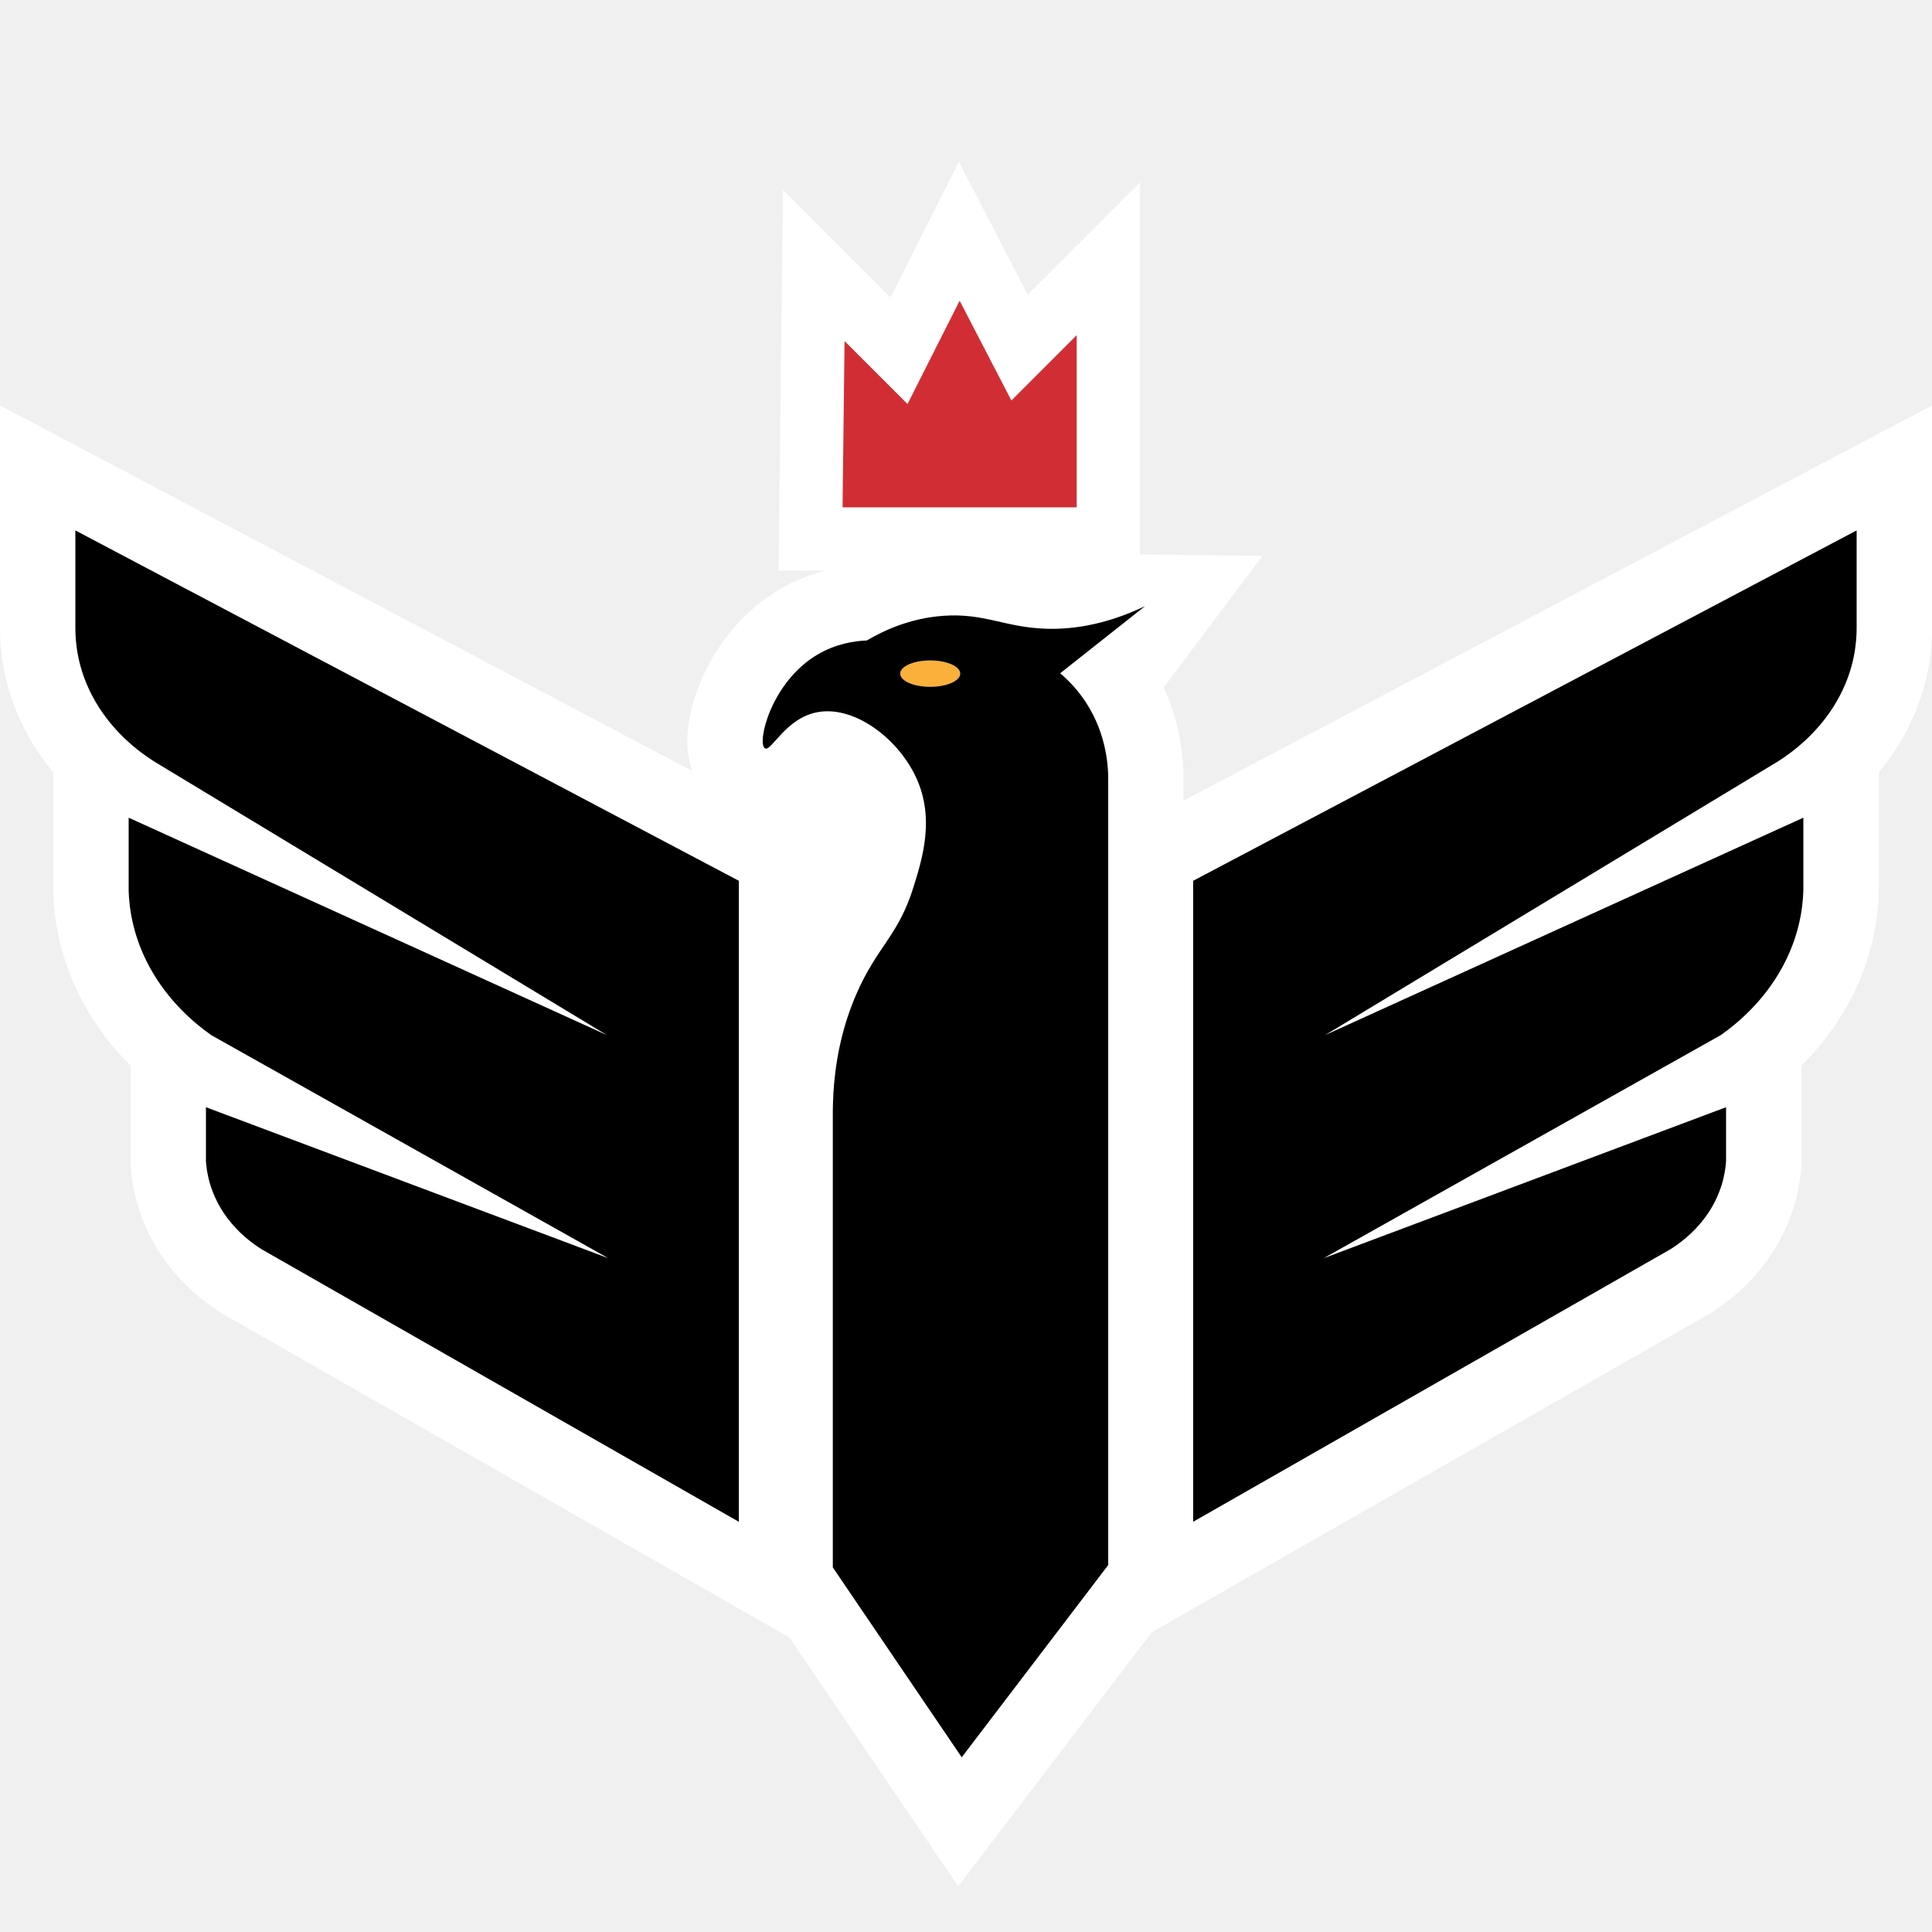
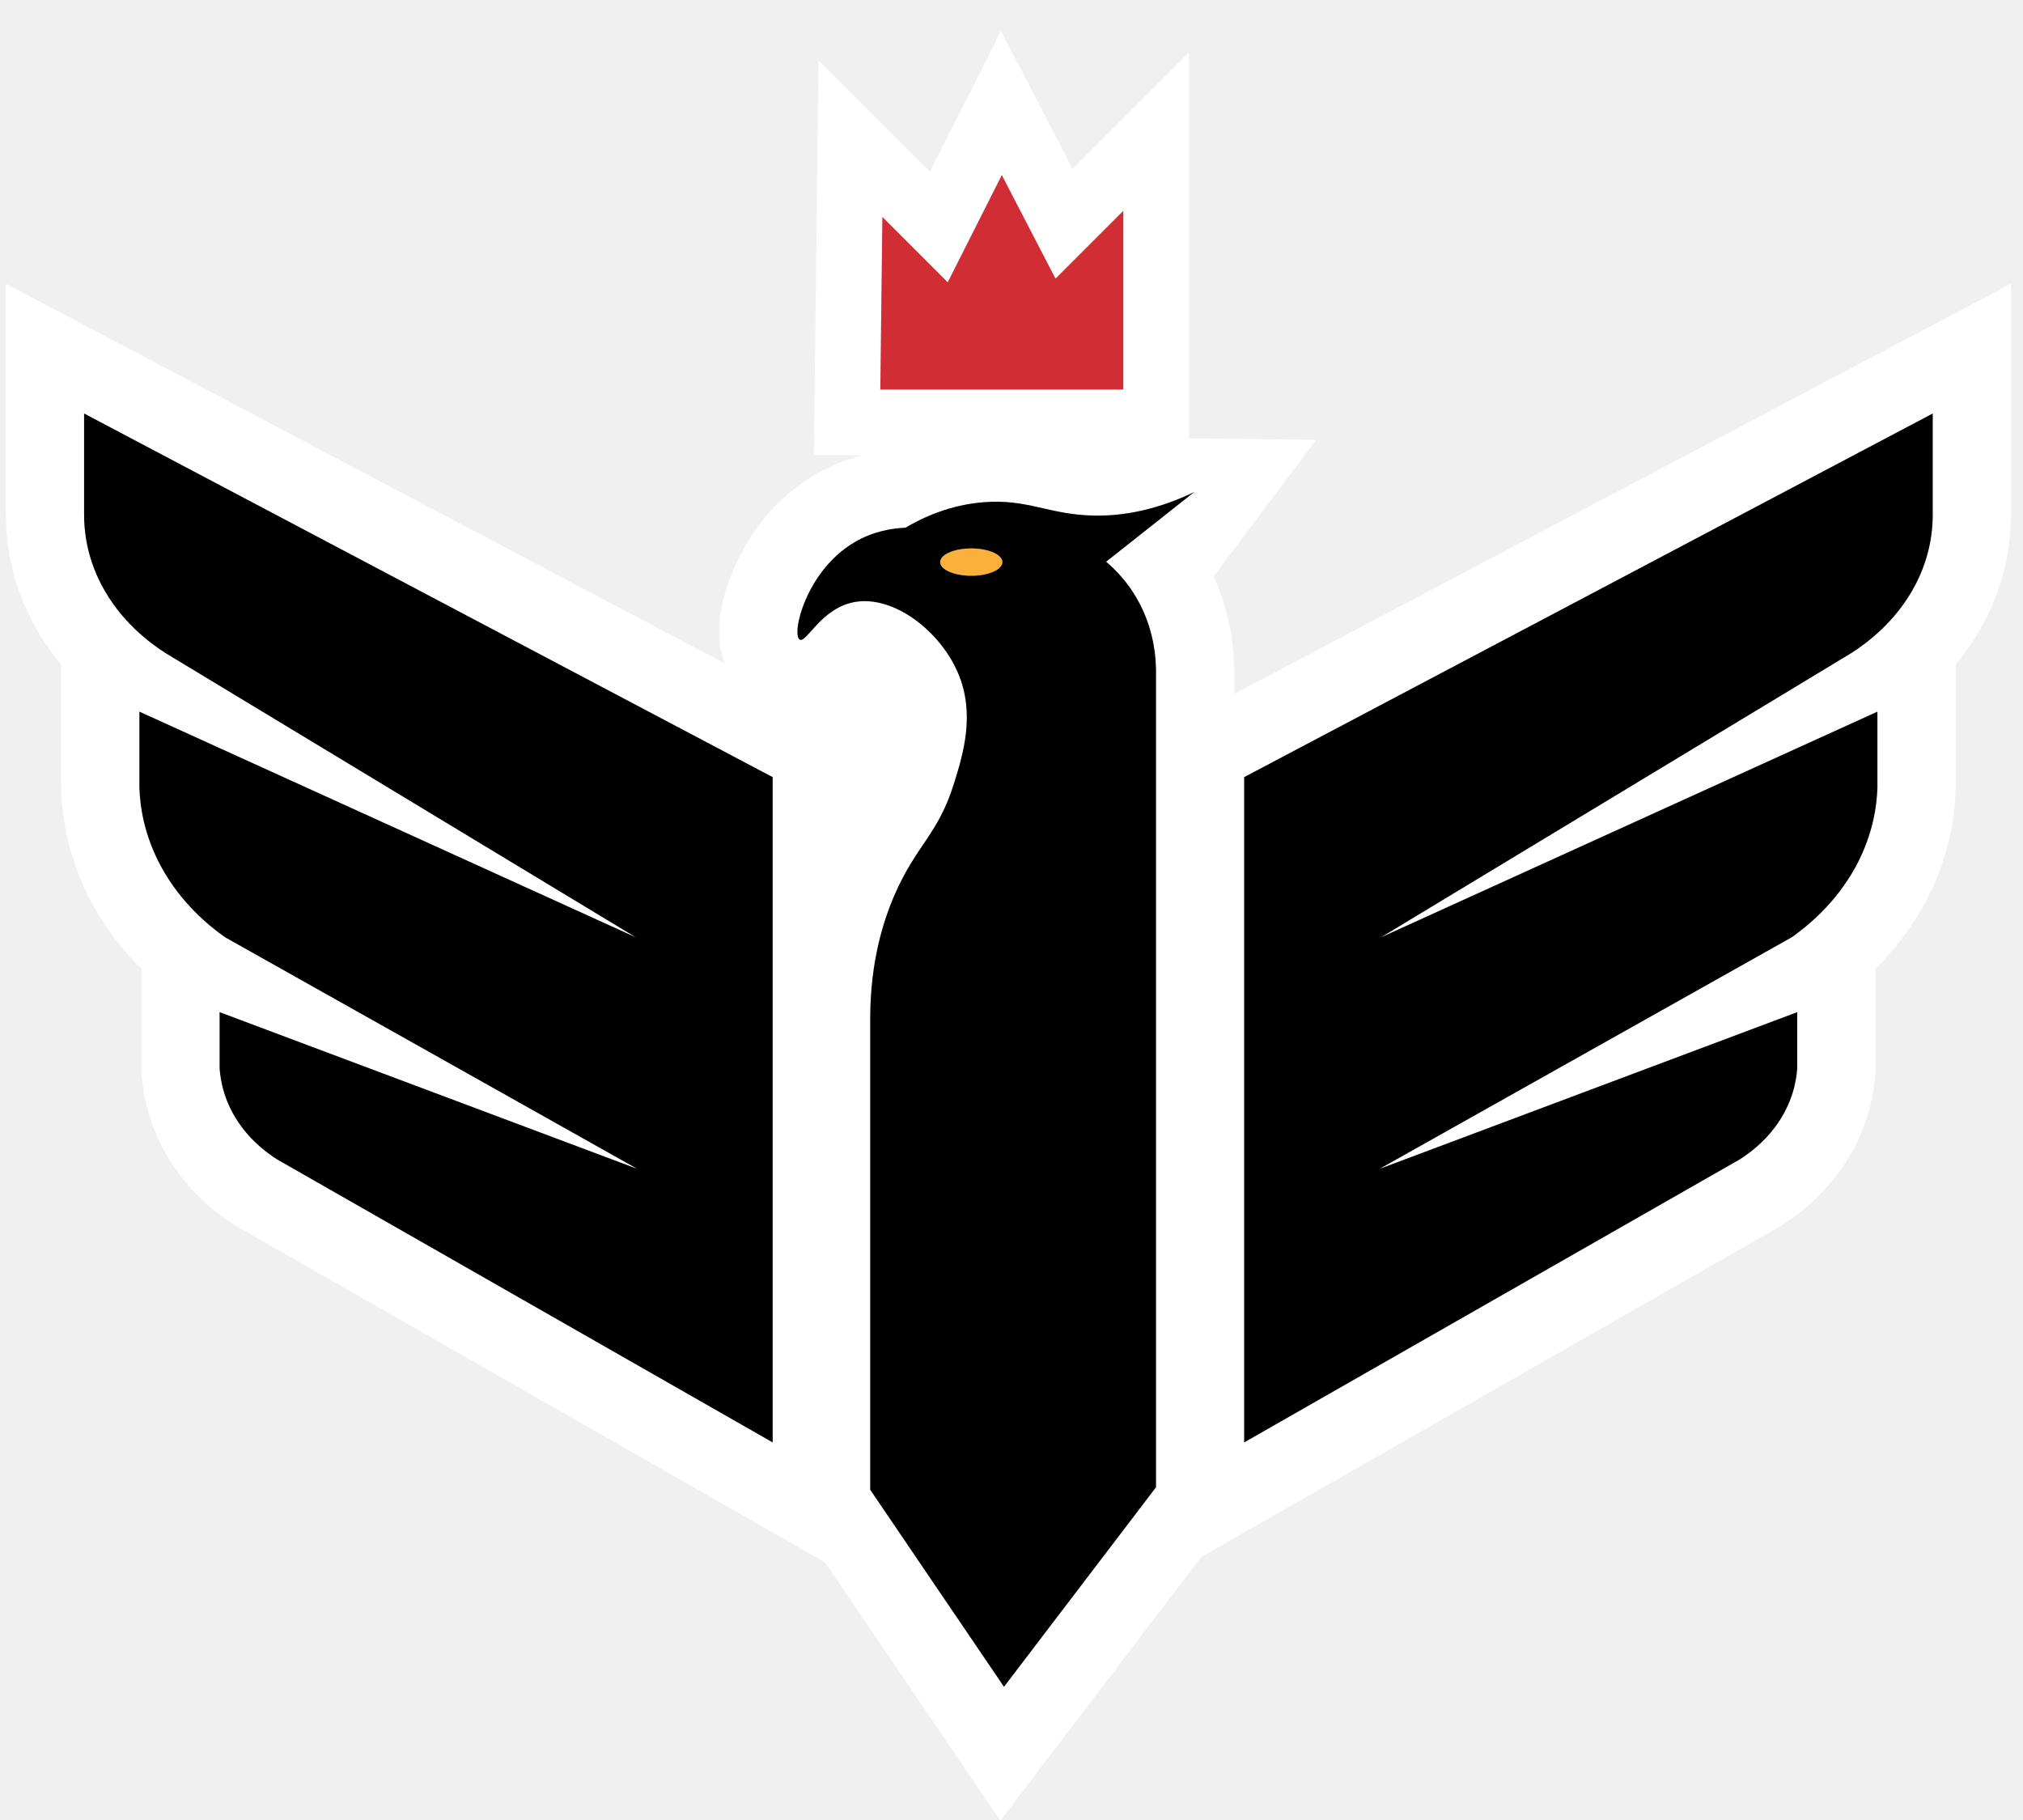
- <svg xmlns="http://www.w3.org/2000/svg" id="Calque_1" data-name="Calque 1" viewBox="0 0 1500 1500">
+ <svg xmlns="http://www.w3.org/2000/svg" id="Calque_1" data-name="Calque 1" viewBox="0 0 1851.65 1665.13">
  <defs>
    <style>
      .cls-1 {
        fill: #fff;
      }

      .cls-2 {
        fill: #d02e34;
      }

      .cls-3 {
        fill: #fbb03b;
      }
    </style>
  </defs>
  <g>
-     <path class="cls-3" d="M722.22,512.76c-12.86,0-23.29,4.58-23.29,10.23s10.42,10.24,23.29,10.24,23.29-4.58,23.29-10.24-10.43-10.23-23.29-10.23Z" />
-     <path class="cls-1" d="M1414.16,360.1l-495.24,261.51v-12.77c.37-19.59-2.38-46.82-15.49-75.05,25.59-34.07,51.18-68.15,76.77-102.22-39.94-.48-71.15-.86-95.15-1.13V141.65l-83.85,83.85-3.27,3.27-9.28-17.89-44.2-85.21-43.26,85.7-9.89,19.6-.89-.89-82.47-82.47-1.38,116.62-1.53,129.07-.59,49.7h36.64c-12.72,3.19-24.77,8.11-36.04,14.74-22.14,13.04-40.81,32.7-53.99,56.84-10.78,19.75-17.14,41.33-17.44,59.21-.16,9.57,1.34,17.78,3.78,24.76L85.84,360.1,0,314.77v172.13c-.14,27.62,6.64,55.35,19.63,80.21,5.99,11.47,13.29,22.36,21.75,32.5v93.05l.03.91c.93,29.68,9.14,59.42,23.76,86.01,9.47,17.23,21.73,33.34,36.21,47.69v76.43l.14,2.01c1.85,26.96,11.56,52.87,28.06,74.95,11.29,15.11,25.48,28.13,42.15,38.68l1.13.71,1.16.66,171.65,98.02,198.97,113.62,68.15,38.92,68.83,101.39,16.68,24.57,45.67,67.27,49.28-64.67,98.04-128.67,2.96-3.88,61.15-34.92,198.97-113.62,171.65-98.02,1.16-.66,1.13-.71c16.67-10.56,30.86-23.57,42.15-38.69,16.5-22.07,26.2-47.99,28.06-74.94l.14-2.01v-76.43c14.48-14.36,26.74-30.47,36.21-47.7,14.61-26.58,22.83-56.33,23.76-86.01l.03-.91v-93.05c8.46-10.14,15.76-21.03,21.75-32.5,12.98-24.86,19.77-52.59,19.63-80.2v-172.13l-85.83,45.33ZM655.71,264.82l48.88,48.88,40.48-80.19,40.17,77.45,50.72-50.72v133.66h-181.77l1.53-129.07ZM573.64,1181.53c-123.54-70.55-247.08-141.09-370.62-211.64-7.37-4.67-17.74-12.45-26.59-24.28-13.29-17.78-15.94-35.09-16.55-43.93v-42.02c104.13,39.07,208.26,78.14,312.38,117.2-102.75-57.73-205.5-115.45-308.25-173.18-12.1-8.53-32.81-25.42-47.58-52.3-13.48-24.53-16.14-46.67-16.55-59.65v-56.86c123.78,56.27,247.56,112.54,371.34,168.81-117.23-70.85-234.46-141.69-351.69-212.54-11.41-7.28-33.65-23.54-48.05-51.12-11.39-21.81-13.05-41.46-12.98-52.96v-75.22c171.71,90.67,343.42,181.34,515.12,272.02v497.68ZM860.42,608.23v606.87c-37.91,49.75-75.82,99.5-113.73,149.25-33.36-49.14-66.72-98.28-100.08-147.42v-353.94c.28-41.22,9.58-71.11,18.2-90.98,16.27-37.52,32.61-45.08,44.58-83.7,6.71-21.63,16.1-51.93,2.73-82.79-12.4-28.63-42.45-53.3-69.67-53.3-2.28,0-4.53.17-6.76.53-24.36,3.91-35.57,28.46-40.97,28.46-.31,0-.61-.08-.88-.26-6.32-4.02,4.64-51.39,40.94-72.78,14.25-8.39,28.52-10.5,38.21-10.92,12.65-7.44,33.09-17.2,59.14-19.11,3.02-.22,5.89-.32,8.64-.32,26.6,0,42.13,9.4,71.42,10.33,1.46.05,2.98.07,4.55.07,17.83,0,42.42-3.34,72.25-17.62-21.96,17.37-43.92,34.75-65.89,52.12,6.27,5.33,13.56,12.74,20.05,22.71,16.35,25.1,17.52,50.81,17.25,62.8ZM1441.49,487.06c.07,11.5-1.59,31.15-12.98,52.96-14.4,27.58-36.64,43.85-48.05,51.12-117.23,70.85-234.46,141.69-351.69,212.54,123.78-56.27,247.56-112.54,371.34-168.81v56.86c-.41,12.98-3.07,35.12-16.55,59.65-14.78,26.88-35.48,43.77-47.58,52.3-102.75,57.73-205.5,115.45-308.25,173.18,104.13-39.07,208.26-78.14,312.38-117.2v42.02c-.61,8.84-3.26,26.15-16.55,43.93-8.84,11.83-19.22,19.62-26.59,24.28-123.54,70.55-247.08,141.09-370.62,211.64v-497.68c171.71-90.67,343.42-181.34,515.12-272.02v75.22Z" />
+     <path class="cls-3" d="M889.01,501.93c-15.73,0-28.49,5.61-28.49,12.52s12.75,12.52,28.49,12.52,28.49-5.61,28.49-12.52-12.76-12.52-28.49-12.52Z" />
+     <path class="cls-1" d="M1735.59,315.15l-605.91,319.96v-15.63c.45-23.96-2.92-57.28-18.95-91.83,31.31-41.69,62.62-83.38,93.93-125.07-48.87-.59-87.05-1.05-116.41-1.39V47.88l-102.59,102.59-4.01,4.01-11.35-21.89-54.07-104.26-52.92,104.85-12.1,23.98-1.08-1.08-100.9-100.9-1.69,142.68-1.87,157.92-.72,60.81h44.83c-15.56,3.9-30.31,9.92-44.09,18.04-27.09,15.96-49.93,40.01-66.06,69.55-13.19,24.16-20.97,50.57-21.33,72.45-.2,11.71,1.64,21.75,4.62,30.29L110.41,315.15,5.39,259.69v210.59c-.17,33.79,8.13,67.72,24.01,98.13,7.33,14.04,16.26,27.36,26.61,39.76v113.84l.03,1.12c1.13,36.31,11.19,72.7,29.07,105.23,11.59,21.08,26.59,40.79,44.3,58.35v93.51l.17,2.45c2.27,32.98,14.14,64.69,34.33,91.7,13.82,18.49,31.17,34.41,51.57,47.33l1.38.87,1.42.81,210.01,119.93,243.43,139.01,83.38,47.61,84.21,124.04,20.41,30.06,55.88,82.31,60.29-79.13,119.95-157.42,3.62-4.75,74.81-42.72,243.43-139.01,210.01-119.93,1.42-.81,1.38-.87c20.4-12.92,37.75-28.84,51.58-47.33,20.19-27,32.06-58.71,34.33-91.69l.17-2.45v-93.51c17.71-17.57,32.71-37.28,44.3-58.36,17.88-32.53,27.93-68.91,29.07-105.23l.03-1.12v-113.84c10.35-12.4,19.28-25.73,26.61-39.76,15.88-30.41,24.18-64.34,24.01-98.13v-210.59l-105.02,55.46ZM807.63,198.57l59.8,59.8,49.53-98.12,49.15,94.76,62.05-62.05v163.53h-222.4l1.87-157.92ZM707.22,1320.16c-151.15-86.31-302.29-172.63-453.44-258.94-9.02-5.71-21.71-15.24-32.53-29.71-16.26-21.76-19.5-42.93-20.25-53.75v-51.41c127.4,47.8,254.8,95.6,382.2,143.4-125.71-70.63-251.42-141.26-377.13-211.89-14.8-10.44-40.14-31.1-58.22-63.99-16.5-30.01-19.75-57.1-20.25-72.98v-69.57c151.44,68.84,302.89,137.69,454.33,206.53-143.43-86.68-286.86-173.36-430.29-260.04-13.95-8.91-41.16-28.8-58.79-62.55-13.94-26.69-15.97-50.72-15.88-64.79v-92.03c210.08,110.94,420.16,221.87,630.25,332.81v608.9ZM1058.09,618.73v742.49c-46.38,60.87-92.76,121.74-139.14,182.61-40.81-60.12-81.63-120.24-122.45-180.36v-433.04c.34-50.43,11.72-87,22.26-111.31,19.91-45.91,39.89-55.16,54.54-102.41,8.2-26.47,19.69-63.53,3.34-101.3-15.17-35.03-51.93-65.21-85.24-65.21-2.78,0-5.55.21-8.27.65-29.81,4.79-43.52,34.82-50.12,34.82-.38,0-.75-.1-1.08-.32-7.74-4.91,5.67-62.88,50.09-89.05,17.43-10.27,34.89-12.85,46.75-13.36,15.48-9.1,40.49-21.04,72.35-23.38,3.69-.27,7.21-.39,10.57-.39,32.55,0,51.54,11.5,87.38,12.64,1.79.06,3.65.09,5.57.09,21.82,0,51.89-4.08,88.4-21.56-26.87,21.26-53.74,42.51-80.61,63.77,7.68,6.52,16.59,15.58,24.53,27.78,20,30.71,21.44,62.17,21.1,76.83ZM1769.02,470.48c.09,14.07-1.94,38.11-15.88,64.79-17.62,33.75-44.83,53.64-58.79,62.55-143.43,86.68-286.86,173.36-430.29,260.04,151.44-68.84,302.89-137.69,454.33-206.53v69.57c-.5,15.88-3.75,42.97-20.25,72.98-18.08,32.89-43.41,53.55-58.22,63.99-125.71,70.63-251.42,141.26-377.13,211.89,127.4-47.8,254.8-95.6,382.2-143.4v51.41c-.74,10.81-3.98,31.99-20.25,53.75-10.82,14.47-23.51,24-32.53,29.71-151.15,86.31-302.29,172.63-453.44,258.94v-608.9c210.08-110.94,420.16-221.87,630.25-332.81v92.03Z" />
  </g>
  <g>
-     <polygon class="cls-2" points="654.18 393.89 835.95 393.89 835.95 260.24 785.23 310.95 745.07 233.5 704.59 313.7 655.71 264.82 654.18 393.89" />
-     <path d="M926.36,1181.53c0-165.89,0-331.78,0-497.68,171.71-90.67,343.42-181.34,515.12-272.02,0,25.07,0,50.15,0,75.22.07,11.5-1.59,31.15-12.98,52.96-14.4,27.58-36.64,43.85-48.05,51.12-117.23,70.85-234.46,141.69-351.69,212.54,123.78-56.27,247.56-112.54,371.34-168.81,0,18.95,0,37.91,0,56.86-.41,12.98-3.07,35.12-16.55,59.65-14.78,26.88-35.48,43.77-47.58,52.3-102.75,57.73-205.5,115.45-308.25,173.18,104.13-39.07,208.26-78.14,312.38-117.2,0,14.01,0,28.01,0,42.02-.61,8.84-3.26,26.15-16.55,43.93-8.84,11.83-19.22,19.62-26.59,24.28-123.54,70.55-247.08,141.09-370.62,211.64Z" />
-     <path d="M573.64,1181.53v-497.68c-171.71-90.67-343.42-181.34-515.12-272.02v75.22c-.07,11.5,1.59,31.15,12.98,52.96,14.4,27.58,36.64,43.85,48.05,51.12,117.23,70.85,234.46,141.69,351.69,212.54-123.78-56.27-247.56-112.54-371.34-168.81v56.86c.41,12.98,3.07,35.12,16.55,59.65,14.78,26.88,35.48,43.77,47.58,52.3,102.75,57.73,205.5,115.45,308.25,173.18-104.13-39.07-208.26-78.14-312.38-117.2v42.02c.61,8.84,3.26,26.15,16.55,43.93,8.84,11.83,19.22,19.62,26.59,24.28,123.54,70.55,247.08,141.09,370.62,211.64Z" />
-     <path d="M593.84,580.95c5.02,3.19,16.07-24.07,41.85-28.2,28.83-4.63,62.99,21.75,76.42,52.77,13.37,30.87,3.98,61.16-2.73,82.79-11.97,38.62-28.31,46.18-44.58,83.7-8.62,19.88-17.92,49.76-18.2,90.98v353.94c33.36,49.14,66.72,98.28,100.08,147.42,37.91-49.75,75.82-99.5,113.73-149.25v-606.87c.27-11.98-.9-37.7-17.25-62.8-6.49-9.97-13.78-17.38-20.05-22.71,21.96-17.37,43.92-34.75,65.89-52.12-32.46,15.54-58.7,18.12-76.8,17.55-32.32-1.03-47.88-12.37-80.06-10.01-26.04,1.91-46.49,11.67-59.14,19.11-9.69.42-23.96,2.52-38.21,10.92-36.31,21.39-47.26,68.77-40.94,72.78ZM698.93,523c0-5.65,10.43-10.23,23.29-10.23,12.86,0,23.29,4.58,23.29,10.23,0,5.65-10.43,10.24-23.29,10.24-12.86,0-23.29-4.58-23.29-10.24Z" />
+     <polygon class="cls-2" points="805.76 356.49 1028.16 356.49 1028.16 192.97 966.11 255.02 916.96 160.26 867.44 258.38 807.63 198.57 805.76 356.49" />
+     <path d="M1138.78,1320.16c0-202.97,0-405.93,0-608.9,210.08-110.94,420.16-221.87,630.25-332.81,0,30.68,0,61.35,0,92.03.09,14.07-1.95,38.11-15.88,64.79-17.62,33.75-44.83,53.64-58.79,62.55-143.43,86.68-286.86,173.36-430.29,260.04,151.44-68.84,302.89-137.69,454.33-206.53,0,23.19,0,46.38,0,69.57-.5,15.88-3.75,42.97-20.25,72.98-18.08,32.89-43.41,53.55-58.22,63.99-125.71,70.63-251.42,141.26-377.13,211.89,127.4-47.8,254.8-95.6,382.2-143.4,0,17.14,0,34.27,0,51.41-.74,10.81-3.98,31.99-20.25,53.75-10.82,14.47-23.51,24-32.53,29.71-151.15,86.31-302.29,172.63-453.44,258.94Z" />
+     <path d="M707.22,1320.16v-608.9c-210.08-110.94-420.16-221.87-630.25-332.81v92.03c-.09,14.07,1.95,38.11,15.88,64.79,17.62,33.75,44.83,53.64,58.79,62.55,143.43,86.68,286.86,173.36,430.29,260.04-151.44-68.84-302.89-137.69-454.33-206.53v69.57c.5,15.88,3.75,42.97,20.25,72.98,18.08,32.89,43.41,53.55,58.22,63.99,125.71,70.63,251.42,141.26,377.13,211.89-127.4-47.8-254.8-95.6-382.2-143.4v51.41c.74,10.81,3.98,31.99,20.25,53.75,10.82,14.47,23.51,24,32.53,29.71,151.15,86.31,302.29,172.63,453.44,258.94Z" />
+     <path d="M731.94,585.36c6.14,3.9,19.66-29.44,51.2-34.51,35.27-5.66,77.07,26.61,93.5,64.56,16.36,37.76,4.87,74.83-3.34,101.3-14.65,47.25-34.64,56.5-54.54,102.41-10.55,24.32-21.92,60.88-22.26,111.31v433.04c40.82,60.12,81.63,120.24,122.45,180.36,46.38-60.87,92.76-121.74,139.14-182.61v-742.49c.34-14.66-1.1-46.12-21.1-76.83-7.95-12.2-16.86-21.27-24.53-27.78,26.87-21.26,53.74-42.51,80.61-63.77-39.72,19.01-71.82,22.17-93.97,21.47-39.55-1.26-58.58-15.13-97.96-12.24-31.86,2.33-56.88,14.27-72.35,23.38-11.86.51-29.32,3.09-46.75,13.36-44.42,26.17-57.83,84.14-50.09,89.05ZM860.52,514.45c0-6.92,12.75-12.52,28.49-12.52,15.73,0,28.49,5.61,28.49,12.52,0,6.92-12.76,12.52-28.49,12.52-15.73,0-28.49-5.61-28.49-12.52Z" />
  </g>
</svg>
